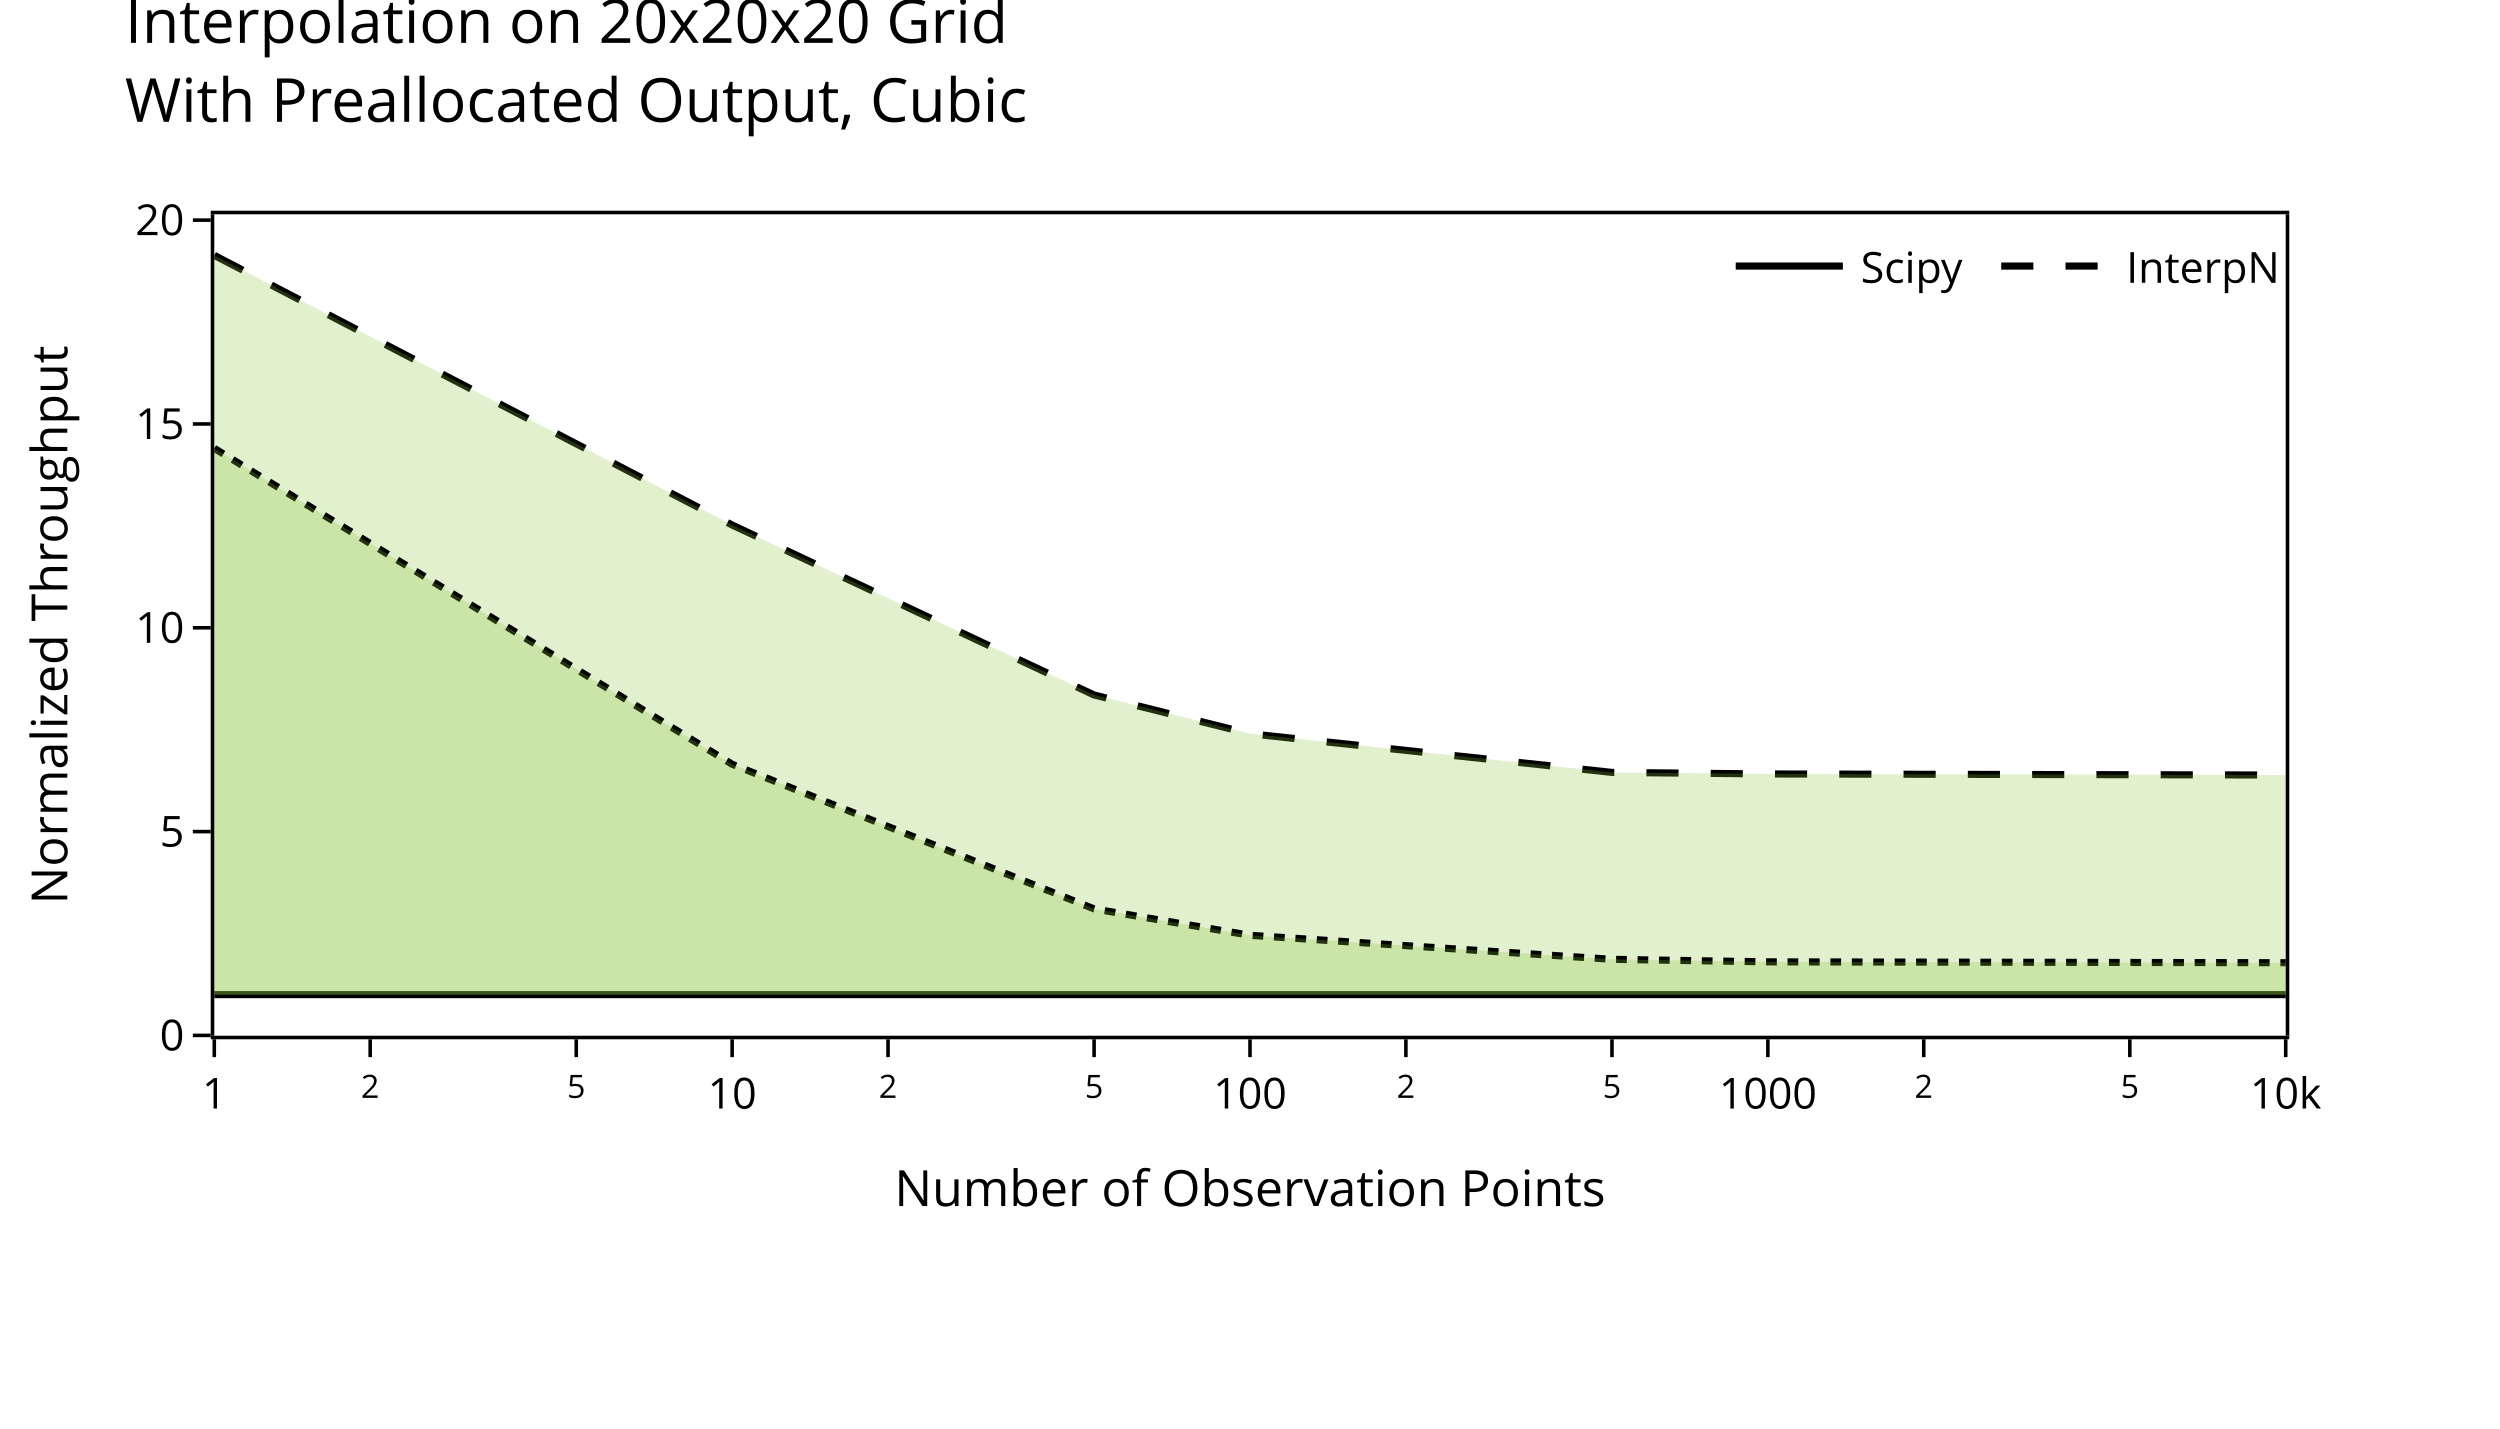
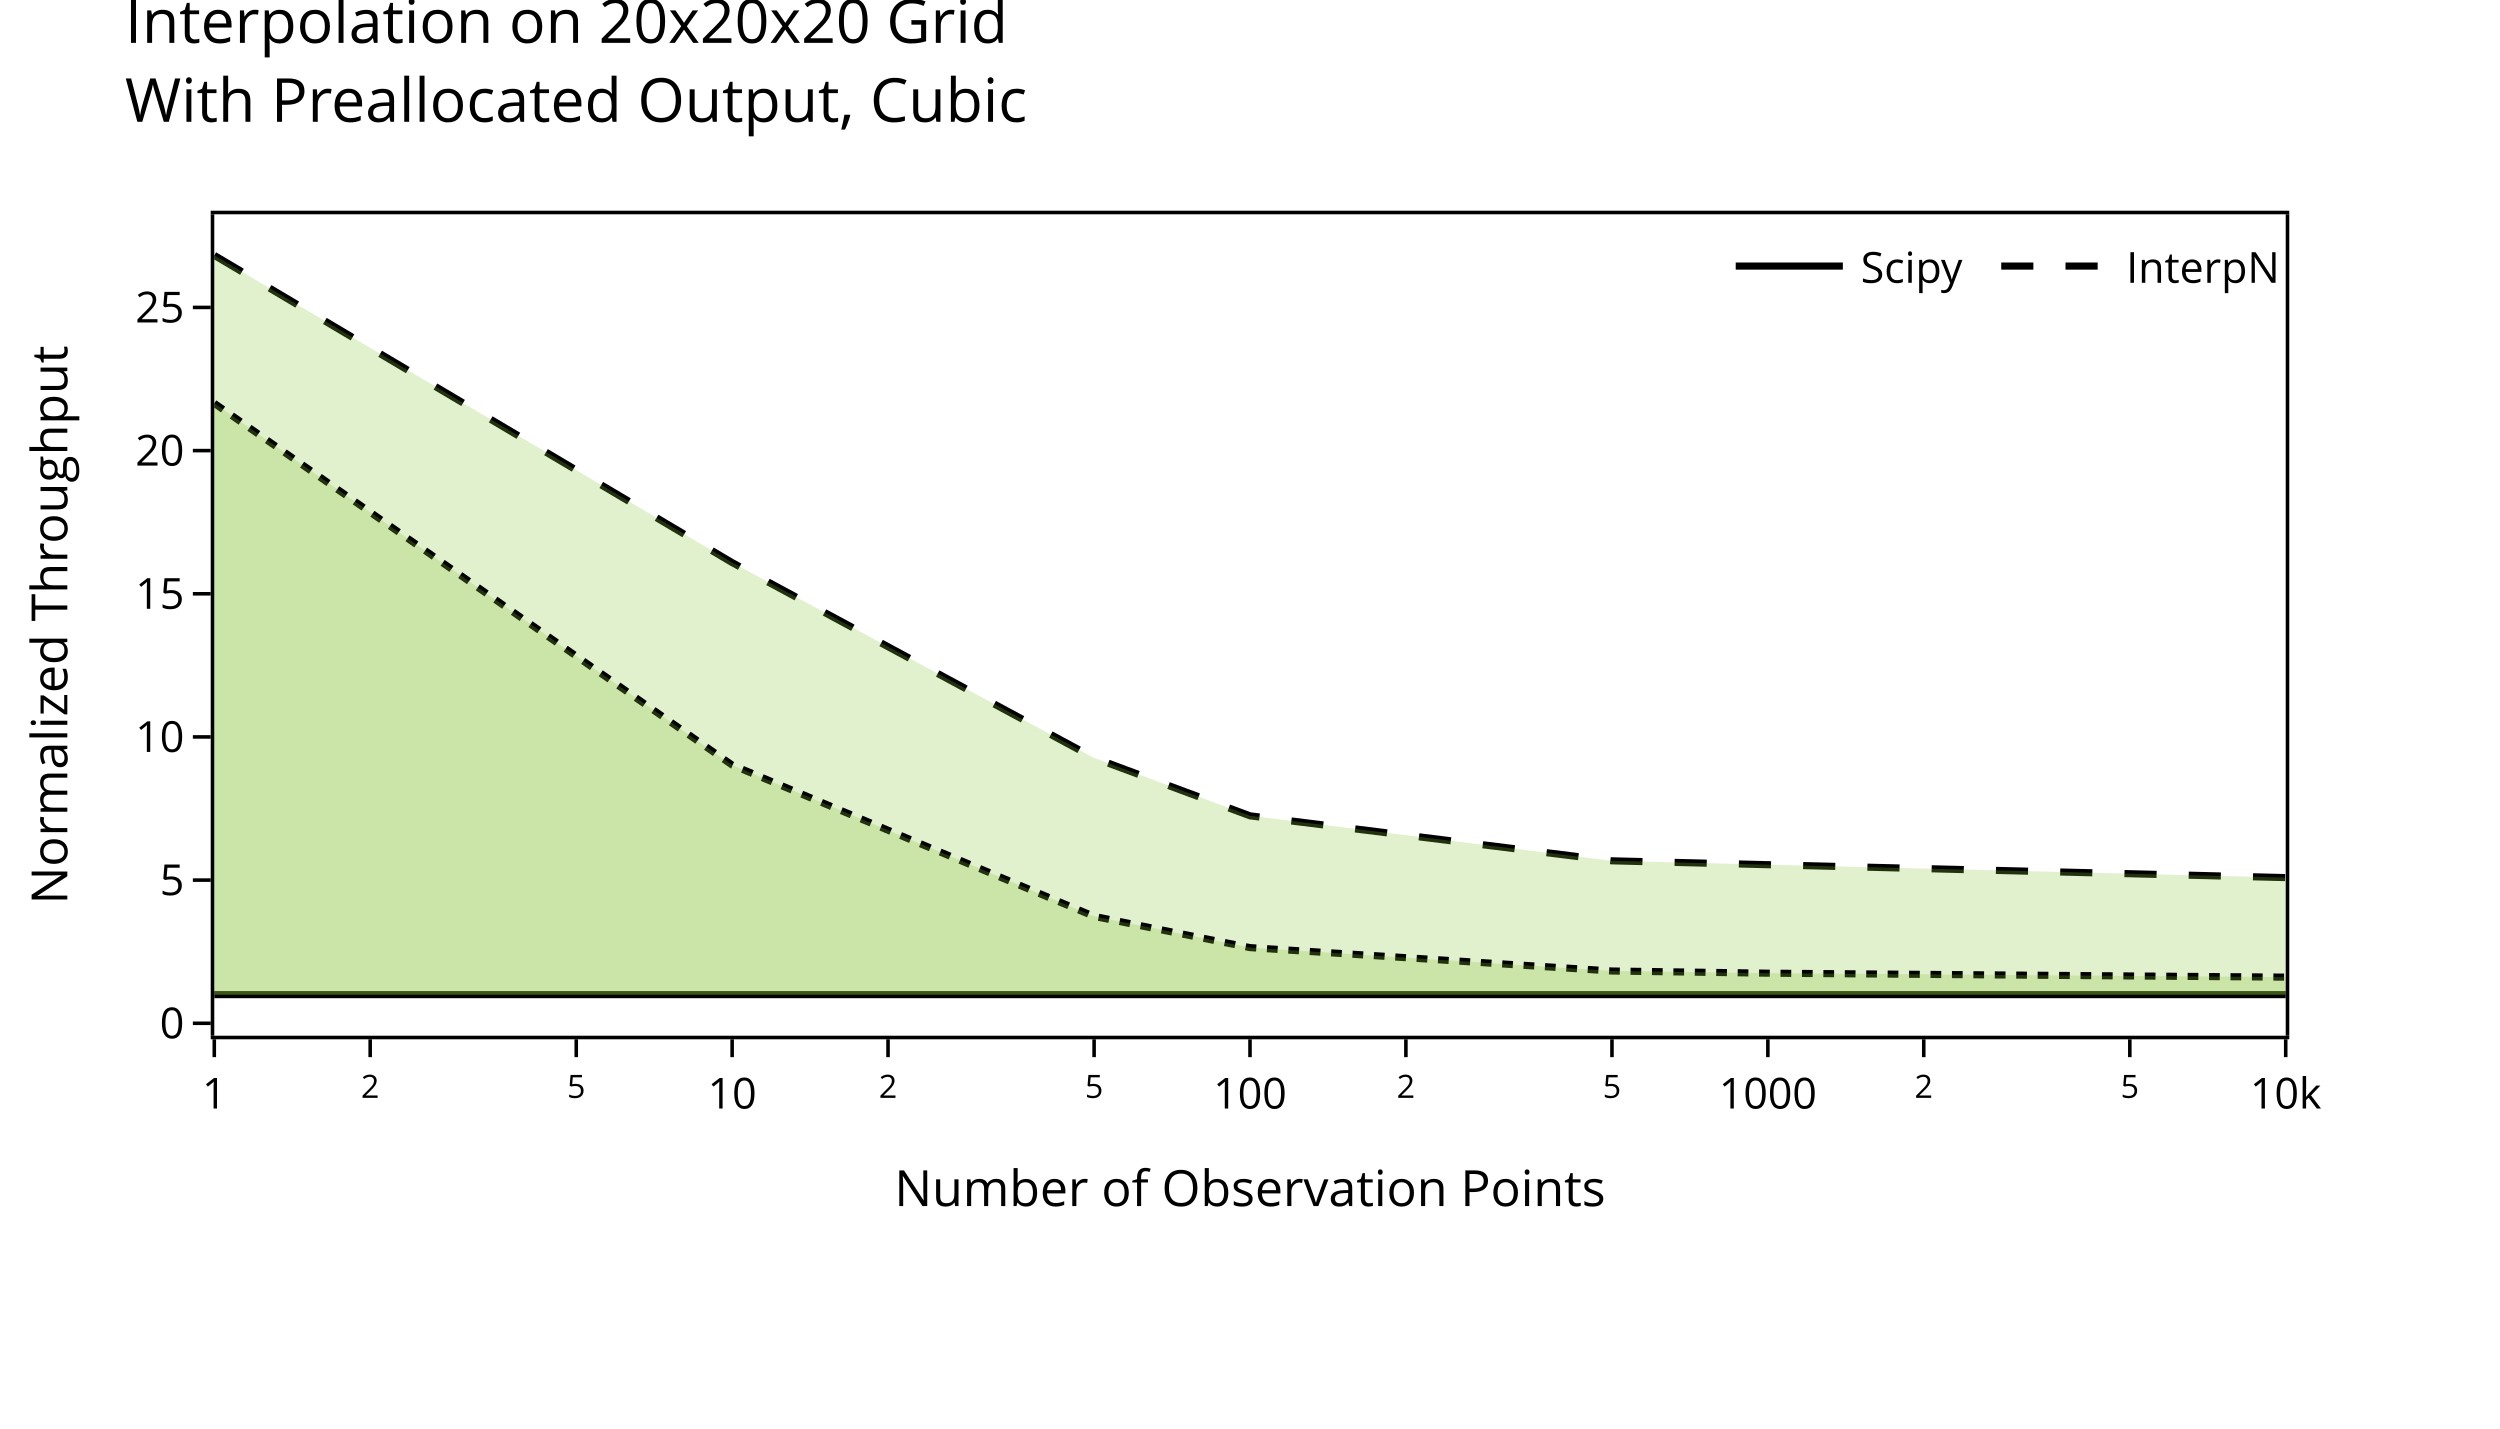
<svg xmlns="http://www.w3.org/2000/svg" class="main-svg" width="700" height="400" style="" viewBox="0 0 700 400">
  <rect x="0" y="0" width="700" height="400" style="fill: rgb(0, 0, 0); fill-opacity: 0;" />
-   <defs id="defs-842107">
+   <defs id="defs-3ebbe2">
    <g class="clips">
-       <clipPath id="clip842107xyplot" class="plotclip">
+       <clipPath id="clip3ebbe2xyplot" class="plotclip">
        <rect width="580" height="230" />
      </clipPath>
-       <clipPath class="axesclip" id="clip842107x">
+       <clipPath class="axesclip" id="clip3ebbe2x">
        <rect x="60" y="0" width="580" height="400" />
      </clipPath>
-       <clipPath class="axesclip" id="clip842107y">
+       <clipPath class="axesclip" id="clip3ebbe2y">
        <rect x="0" y="60" width="700" height="230" />
      </clipPath>
-       <clipPath class="axesclip" id="clip842107xy">
+       <clipPath class="axesclip" id="clip3ebbe2xy">
        <rect x="60" y="60" width="580" height="230" />
      </clipPath>
    </g>
    <g class="gradients" />
    <g class="patterns" />
  </defs>
  <g class="bglayer">
    <rect class="bg" x="60" y="60" width="580" height="230" style="fill: rgb(0, 0, 0); fill-opacity: 0; stroke-width: 0;" />
  </g>
  <g class="layer-below">
    <g class="imagelayer" />
    <g class="shapelayer" />
  </g>
  <g class="cartesianlayer">
    <g class="subplot xy">
      <g class="layer-subplot">
        <g class="shapelayer" />
        <g class="imagelayer" />
      </g>
      <g class="minor-gridlayer">
        <g class="x" />
        <g class="y" />
      </g>
      <g class="gridlayer">
        <g class="x" />
        <g class="y" />
      </g>
      <g class="zerolinelayer" />
      <g class="layer-between">
        <g class="shapelayer" />
        <g class="imagelayer" />
      </g>
      <path class="xlines-below" />
      <path class="ylines-below" />
      <g class="overlines-below" />
      <g class="xaxislayer-below" />
      <g class="yaxislayer-below" />
      <g class="overaxes-below" />
      <g class="overplot">
-         <g class="xy" transform="translate(60,60)" clip-path="url(#clip842107xyplot)">
+         <g class="xy" transform="translate(60,60)" clip-path="url(#clip3ebbe2xyplot)">
          <g class="scatterlayer mlayer">
-             <g class="trace scatter traced653d8" style="stroke-miterlimit: 2; opacity: 1;">
+             <g class="trace scatter tracea18b52" style="stroke-miterlimit: 2; opacity: 1;">
              <g class="fills" />
              <g class="errorbars" />
              <g class="lines">
                <path class="js-line" d="M0,218.5L580,218.5" style="vector-effect: none; fill: none; stroke: rgb(0, 0, 0); stroke-opacity: 1; stroke-width: 2px; opacity: 1;" />
              </g>
              <g class="points" />
              <g class="text" />
            </g>
-             <g class="trace scatter trace76f0de" style="stroke-miterlimit: 2; opacity: 1;">
+             <g class="trace scatter tracec6a259" style="stroke-miterlimit: 2; opacity: 1;">
              <g class="fills" />
              <g class="errorbars" />
              <g class="lines">
-                 <path class="js-line" d="M0,11.5L145,87L246.35,134.6L290,145.45L391.35,156.27L435,156.71L580,157.01" style="vector-effect: none; fill: none; stroke: rgb(0, 0, 0); stroke-opacity: 1; stroke-dasharray: 9px, 9px; stroke-width: 2px; opacity: 1;" />
-               </g>
-               <g class="points" />
-               <g class="text" />
-             </g>
-             <g class="trace scatter trace9d8d02" style="stroke-miterlimit: 2; opacity: 1;">
+                 <path class="js-line" d="M0,11.5L145,97.53L246.35,152.22L290,168.43L391.35,181.03L580,185.73" style="vector-effect: none; fill: none; stroke: rgb(0, 0, 0); stroke-opacity: 1; stroke-dasharray: 9px, 9px; stroke-width: 2px; opacity: 1;" />
+               </g>
+               <g class="points" />
+               <g class="text" />
+             </g>
+             <g class="trace scatter trace1dd2a8" style="stroke-miterlimit: 2; opacity: 1;">
              <g class="fills">
                <g>
-                   <path class="js-fill" d="M0,11.5L145,87L246.35,134.6L290,145.45L391.35,156.27L435,156.71L580,157.01L580,218.5L435,218.5L0,218.5Z" style="fill: rgb(139, 196, 59); fill-opacity: 0.25; stroke-width: 0;" />
+                   <path class="js-fill" d="M0,11.5L145,97.53L246.35,152.22L290,168.43L391.35,181.03L580,185.73L580,218.5L0,218.5Z" style="fill: rgb(139, 196, 59); fill-opacity: 0.25; stroke-width: 0;" />
                </g>
              </g>
              <g class="errorbars" />
              <g class="lines">
-                 <path class="js-line" d="M0,11.5L145,87L246.35,134.6L290,145.45L391.35,156.27L435,156.71L580,157.01L580,218.5L435,218.5L0,218.5" style="vector-effect: none; fill: none; stroke: rgb(0, 204, 150); stroke-opacity: 1; stroke-width: 0px; opacity: 1;" />
-               </g>
-               <g class="points" />
-               <g class="text" />
-             </g>
-             <g class="trace scatter traced977ce" style="stroke-miterlimit: 2; opacity: 1;">
+                 <path class="js-line" d="M0,11.5L145,97.53L246.35,152.22L290,168.43L391.35,181.03L580,185.73L580,218.5L0,218.5" style="vector-effect: none; fill: none; stroke: rgb(0, 204, 150); stroke-opacity: 1; stroke-width: 0px; opacity: 1;" />
+               </g>
+               <g class="points" />
+               <g class="text" />
+             </g>
+             <g class="trace scatter tracedcc61e" style="stroke-miterlimit: 2; opacity: 1;">
              <g class="fills" />
              <g class="errorbars" />
              <g class="lines">
-                 <path class="js-line" d="M0,65.54L145,153.99L246.35,194.49L290,201.88L391.35,208.61L435,209.32L580,209.56" style="vector-effect: none; fill: none; stroke: rgb(0, 0, 0); stroke-opacity: 1; stroke-dasharray: 3px, 3px; stroke-width: 2px; opacity: 1;" />
-               </g>
-               <g class="points" />
-               <g class="text" />
-             </g>
-             <g class="trace scatter tracec492bc" style="stroke-miterlimit: 2; opacity: 1;">
+                 <path class="js-line" d="M0,52.93L145,154.21L246.35,196.59L290,205.33L391.35,211.88L435,212.49L580,213.6" style="vector-effect: none; fill: none; stroke: rgb(0, 0, 0); stroke-opacity: 1; stroke-dasharray: 3px, 3px; stroke-width: 2px; opacity: 1;" />
+               </g>
+               <g class="points" />
+               <g class="text" />
+             </g>
+             <g class="trace scatter trace2694f0" style="stroke-miterlimit: 2; opacity: 1;">
              <g class="fills">
                <g>
-                   <path class="js-fill" d="M0,65.54L145,153.99L246.35,194.49L290,201.88L391.35,208.61L435,209.32L580,209.56L580,218.5L435,218.5L0,218.5Z" style="fill: rgb(139, 196, 59); fill-opacity: 0.25; stroke-width: 0;" />
+                   <path class="js-fill" d="M0,52.93L145,154.21L246.35,196.59L290,205.33L391.35,211.88L435,212.49L580,213.6L580,218.5L435,218.5L0,218.5Z" style="fill: rgb(139, 196, 59); fill-opacity: 0.25; stroke-width: 0;" />
                </g>
              </g>
              <g class="errorbars" />
              <g class="lines">
-                 <path class="js-line" d="M0,65.54L145,153.99L246.35,194.49L290,201.88L391.35,208.61L435,209.32L580,209.56L580,218.5L435,218.5L0,218.5" style="vector-effect: none; fill: none; stroke: rgb(255, 161, 90); stroke-opacity: 1; stroke-width: 0px; opacity: 1;" />
+                 <path class="js-line" d="M0,52.93L145,154.21L246.35,196.59L290,205.33L391.35,211.88L435,212.49L580,213.6L580,218.5L435,218.5L0,218.5" style="vector-effect: none; fill: none; stroke: rgb(255, 161, 90); stroke-opacity: 1; stroke-width: 0px; opacity: 1;" />
              </g>
              <g class="points" />
              <g class="text" />
            </g>
          </g>
        </g>
      </g>
      <path class="xlines-above crisp" d="M59,290.5H641M59,59.5H641" style="fill: none; stroke-width: 1px; stroke: rgb(0, 0, 0); stroke-opacity: 1;" />
      <path class="ylines-above crisp" d="M59.5,60V290M640.5,60V290" style="fill: none; stroke-width: 1px; stroke: rgb(0, 0, 0); stroke-opacity: 1;" />
      <g class="overlines-above" />
      <g class="xaxislayer-above">
        <path class="xtick ticks crisp" d="M0,291v5" transform="translate(60,0)" style="stroke: rgb(0, 0, 0); stroke-opacity: 1; stroke-width: 1px;" />
        <path class="xtick ticks crisp" d="M0,291v5" transform="translate(103.65,0)" style="stroke: rgb(0, 0, 0); stroke-opacity: 1; stroke-width: 1px;" />
        <path class="xtick ticks crisp" d="M0,291v5" transform="translate(161.35,0)" style="stroke: rgb(0, 0, 0); stroke-opacity: 1; stroke-width: 1px;" />
        <path class="xtick ticks crisp" d="M0,291v5" transform="translate(205,0)" style="stroke: rgb(0, 0, 0); stroke-opacity: 1; stroke-width: 1px;" />
        <path class="xtick ticks crisp" d="M0,291v5" transform="translate(248.65,0)" style="stroke: rgb(0, 0, 0); stroke-opacity: 1; stroke-width: 1px;" />
        <path class="xtick ticks crisp" d="M0,291v5" transform="translate(306.35,0)" style="stroke: rgb(0, 0, 0); stroke-opacity: 1; stroke-width: 1px;" />
        <path class="xtick ticks crisp" d="M0,291v5" transform="translate(350,0)" style="stroke: rgb(0, 0, 0); stroke-opacity: 1; stroke-width: 1px;" />
        <path class="xtick ticks crisp" d="M0,291v5" transform="translate(393.65,0)" style="stroke: rgb(0, 0, 0); stroke-opacity: 1; stroke-width: 1px;" />
        <path class="xtick ticks crisp" d="M0,291v5" transform="translate(451.35,0)" style="stroke: rgb(0, 0, 0); stroke-opacity: 1; stroke-width: 1px;" />
        <path class="xtick ticks crisp" d="M0,291v5" transform="translate(495,0)" style="stroke: rgb(0, 0, 0); stroke-opacity: 1; stroke-width: 1px;" />
        <path class="xtick ticks crisp" d="M0,291v5" transform="translate(538.65,0)" style="stroke: rgb(0, 0, 0); stroke-opacity: 1; stroke-width: 1px;" />
        <path class="xtick ticks crisp" d="M0,291v5" transform="translate(596.35,0)" style="stroke: rgb(0, 0, 0); stroke-opacity: 1; stroke-width: 1px;" />
        <path class="xtick ticks crisp" d="M0,291v5" transform="translate(640,0)" style="stroke: rgb(0, 0, 0); stroke-opacity: 1; stroke-width: 1px;" />
        <g class="xtick">
          <text text-anchor="middle" x="0" y="310.4" transform="translate(60,0)" style="font-family: 'Open Sans', verdana, arial, sans-serif; font-size: 12px; fill: rgb(0, 0, 0); fill-opacity: 1; white-space: pre; opacity: 1;">1</text>
        </g>
        <g class="xtick">
          <text text-anchor="middle" x="0" y="307.4" style="font-family: 'Open Sans', verdana, arial, sans-serif; font-size: 9px; fill: rgb(0, 0, 0); fill-opacity: 1; white-space: pre; opacity: 1;" transform="translate(103.65,0)">2</text>
        </g>
        <g class="xtick">
          <text text-anchor="middle" x="0" y="307.4" style="font-family: 'Open Sans', verdana, arial, sans-serif; font-size: 9px; fill: rgb(0, 0, 0); fill-opacity: 1; white-space: pre; opacity: 1;" transform="translate(161.35,0)">5</text>
        </g>
        <g class="xtick">
          <text text-anchor="middle" x="0" y="310.4" style="font-family: 'Open Sans', verdana, arial, sans-serif; font-size: 12px; fill: rgb(0, 0, 0); fill-opacity: 1; white-space: pre; opacity: 1;" transform="translate(205,0)">10</text>
        </g>
        <g class="xtick">
          <text text-anchor="middle" x="0" y="307.4" style="font-family: 'Open Sans', verdana, arial, sans-serif; font-size: 9px; fill: rgb(0, 0, 0); fill-opacity: 1; white-space: pre; opacity: 1;" transform="translate(248.65,0)">2</text>
        </g>
        <g class="xtick">
          <text text-anchor="middle" x="0" y="307.4" style="font-family: 'Open Sans', verdana, arial, sans-serif; font-size: 9px; fill: rgb(0, 0, 0); fill-opacity: 1; white-space: pre; opacity: 1;" transform="translate(306.35,0)">5</text>
        </g>
        <g class="xtick">
          <text text-anchor="middle" x="0" y="310.4" style="font-family: 'Open Sans', verdana, arial, sans-serif; font-size: 12px; fill: rgb(0, 0, 0); fill-opacity: 1; white-space: pre; opacity: 1;" transform="translate(350,0)">100</text>
        </g>
        <g class="xtick">
          <text text-anchor="middle" x="0" y="307.4" style="font-family: 'Open Sans', verdana, arial, sans-serif; font-size: 9px; fill: rgb(0, 0, 0); fill-opacity: 1; white-space: pre; opacity: 1;" transform="translate(393.65,0)">2</text>
        </g>
        <g class="xtick">
          <text text-anchor="middle" x="0" y="307.4" style="font-family: 'Open Sans', verdana, arial, sans-serif; font-size: 9px; fill: rgb(0, 0, 0); fill-opacity: 1; white-space: pre; opacity: 1;" transform="translate(451.35,0)">5</text>
        </g>
        <g class="xtick">
          <text text-anchor="middle" x="0" y="310.4" style="font-family: 'Open Sans', verdana, arial, sans-serif; font-size: 12px; fill: rgb(0, 0, 0); fill-opacity: 1; white-space: pre; opacity: 1;" transform="translate(495,0)">1000</text>
        </g>
        <g class="xtick">
          <text text-anchor="middle" x="0" y="307.4" style="font-family: 'Open Sans', verdana, arial, sans-serif; font-size: 9px; fill: rgb(0, 0, 0); fill-opacity: 1; white-space: pre; opacity: 1;" transform="translate(538.65,0)">2</text>
        </g>
        <g class="xtick">
          <text text-anchor="middle" x="0" y="307.4" style="font-family: 'Open Sans', verdana, arial, sans-serif; font-size: 9px; fill: rgb(0, 0, 0); fill-opacity: 1; white-space: pre; opacity: 1;" transform="translate(596.35,0)">5</text>
        </g>
        <g class="xtick">
          <text text-anchor="middle" x="0" y="310.4" style="font-family: 'Open Sans', verdana, arial, sans-serif; font-size: 12px; fill: rgb(0, 0, 0); fill-opacity: 1; white-space: pre; opacity: 1;" transform="translate(640,0)">10k</text>
        </g>
      </g>
      <g class="yaxislayer-above">
-         <path class="ytick ticks crisp" d="M59,0h-5" transform="translate(0,289.91)" style="stroke: rgb(0, 0, 0); stroke-opacity: 1; stroke-width: 1px;" />
-         <path class="ytick ticks crisp" d="M59,0h-5" transform="translate(0,232.85)" style="stroke: rgb(0, 0, 0); stroke-opacity: 1; stroke-width: 1px;" />
-         <path class="ytick ticks crisp" d="M59,0h-5" transform="translate(0,175.78)" style="stroke: rgb(0, 0, 0); stroke-opacity: 1; stroke-width: 1px;" />
-         <path class="ytick ticks crisp" d="M59,0h-5" transform="translate(0,118.71)" style="stroke: rgb(0, 0, 0); stroke-opacity: 1; stroke-width: 1px;" />
-         <path class="ytick ticks crisp" d="M59,0h-5" transform="translate(0,61.64)" style="stroke: rgb(0, 0, 0); stroke-opacity: 1; stroke-width: 1px;" />
-         <g class="ytick">
-           <text text-anchor="end" x="51.6" y="4.2" transform="translate(0,289.91)" style="font-family: 'Open Sans', verdana, arial, sans-serif; font-size: 12px; fill: rgb(0, 0, 0); fill-opacity: 1; white-space: pre; opacity: 1;">0</text>
-         </g>
-         <g class="ytick">
-           <text text-anchor="end" x="51.6" y="4.2" style="font-family: 'Open Sans', verdana, arial, sans-serif; font-size: 12px; fill: rgb(0, 0, 0); fill-opacity: 1; white-space: pre; opacity: 1;" transform="translate(0,232.85)">5</text>
-         </g>
-         <g class="ytick">
-           <text text-anchor="end" x="51.6" y="4.2" style="font-family: 'Open Sans', verdana, arial, sans-serif; font-size: 12px; fill: rgb(0, 0, 0); fill-opacity: 1; white-space: pre; opacity: 1;" transform="translate(0,175.78)">10</text>
-         </g>
-         <g class="ytick">
-           <text text-anchor="end" x="51.6" y="4.2" style="font-family: 'Open Sans', verdana, arial, sans-serif; font-size: 12px; fill: rgb(0, 0, 0); fill-opacity: 1; white-space: pre; opacity: 1;" transform="translate(0,118.71)">15</text>
-         </g>
-         <g class="ytick">
-           <text text-anchor="end" x="51.6" y="4.2" style="font-family: 'Open Sans', verdana, arial, sans-serif; font-size: 12px; fill: rgb(0, 0, 0); fill-opacity: 1; white-space: pre; opacity: 1;" transform="translate(0,61.64)">20</text>
+         <path class="ytick ticks crisp" d="M59,0h-5" transform="translate(0,286.52)" style="stroke: rgb(0, 0, 0); stroke-opacity: 1; stroke-width: 1px;" />
+         <path class="ytick ticks crisp" d="M59,0h-5" transform="translate(0,246.43)" style="stroke: rgb(0, 0, 0); stroke-opacity: 1; stroke-width: 1px;" />
+         <path class="ytick ticks crisp" d="M59,0h-5" transform="translate(0,206.34)" style="stroke: rgb(0, 0, 0); stroke-opacity: 1; stroke-width: 1px;" />
+         <path class="ytick ticks crisp" d="M59,0h-5" transform="translate(0,166.26)" style="stroke: rgb(0, 0, 0); stroke-opacity: 1; stroke-width: 1px;" />
+         <path class="ytick ticks crisp" d="M59,0h-5" transform="translate(0,126.17)" style="stroke: rgb(0, 0, 0); stroke-opacity: 1; stroke-width: 1px;" />
+         <path class="ytick ticks crisp" d="M59,0h-5" transform="translate(0,86.08)" style="stroke: rgb(0, 0, 0); stroke-opacity: 1; stroke-width: 1px;" />
+         <g class="ytick">
+           <text text-anchor="end" x="51.6" y="4.2" transform="translate(0,286.52)" style="font-family: 'Open Sans', verdana, arial, sans-serif; font-size: 12px; fill: rgb(0, 0, 0); fill-opacity: 1; white-space: pre; opacity: 1;">0</text>
+         </g>
+         <g class="ytick">
+           <text text-anchor="end" x="51.6" y="4.2" style="font-family: 'Open Sans', verdana, arial, sans-serif; font-size: 12px; fill: rgb(0, 0, 0); fill-opacity: 1; white-space: pre; opacity: 1;" transform="translate(0,246.43)">5</text>
+         </g>
+         <g class="ytick">
+           <text text-anchor="end" x="51.6" y="4.2" style="font-family: 'Open Sans', verdana, arial, sans-serif; font-size: 12px; fill: rgb(0, 0, 0); fill-opacity: 1; white-space: pre; opacity: 1;" transform="translate(0,206.34)">10</text>
+         </g>
+         <g class="ytick">
+           <text text-anchor="end" x="51.6" y="4.2" style="font-family: 'Open Sans', verdana, arial, sans-serif; font-size: 12px; fill: rgb(0, 0, 0); fill-opacity: 1; white-space: pre; opacity: 1;" transform="translate(0,166.26)">15</text>
+         </g>
+         <g class="ytick">
+           <text text-anchor="end" x="51.6" y="4.2" style="font-family: 'Open Sans', verdana, arial, sans-serif; font-size: 12px; fill: rgb(0, 0, 0); fill-opacity: 1; white-space: pre; opacity: 1;" transform="translate(0,126.17)">20</text>
+         </g>
+         <g class="ytick">
+           <text text-anchor="end" x="51.6" y="4.2" style="font-family: 'Open Sans', verdana, arial, sans-serif; font-size: 12px; fill: rgb(0, 0, 0); fill-opacity: 1; white-space: pre; opacity: 1;" transform="translate(0,86.08)">25</text>
        </g>
      </g>
      <g class="overaxes-above" />
    </g>
  </g>
  <g class="polarlayer" />
  <g class="smithlayer" />
  <g class="ternarylayer" />
  <g class="geolayer" />
  <g class="funnelarealayer" />
  <g class="pielayer" />
  <g class="iciclelayer" />
  <g class="treemaplayer" />
  <g class="sunburstlayer" />
  <g class="glimages" />
-   <defs id="topdefs-842107">
+   <defs id="topdefs-3ebbe2">
    <g class="clips" />
-     <clipPath id="legend842107">
+     <clipPath id="legend3ebbe2">
      <rect width="159" height="29" x="0" y="0" />
    </clipPath>
  </defs>
  <g class="layer-above">
    <g class="imagelayer" />
    <g class="shapelayer" />
  </g>
  <g class="infolayer">
    <g class="legend" pointer-events="all" transform="translate(481,60)">
      <rect class="bg" shape-rendering="crispEdges" width="159" height="29" x="0" y="0" style="stroke: rgb(68, 68, 68); stroke-opacity: 1; fill: rgb(0, 0, 0); fill-opacity: 0; stroke-width: 0px;" />
-       <g class="scrollbox" transform="" clip-path="url(#legend842107)">
+       <g class="scrollbox" transform="" clip-path="url(#legend3ebbe2)">
        <g class="groups">
          <g class="traces" transform="translate(0,14.5)" style="opacity: 1;">
            <text class="legendtext" text-anchor="start" x="40" y="4.68" style="font-family: 'Open Sans', verdana, arial, sans-serif; font-size: 12px; fill: rgb(0, 0, 0); fill-opacity: 1; white-space: pre;">Scipy</text>
            <g class="layers" style="opacity: 1;">
              <g class="legendfill" />
              <g class="legendlines">
                <path class="js-line" d="M5,0h30" style="fill: none; stroke: rgb(0, 0, 0); stroke-opacity: 1; stroke-width: 2px;" />
              </g>
              <g class="legendsymbols">
                <g class="legendpoints" />
              </g>
            </g>
            <rect class="legendtoggle" x="0" y="-9.5" width="71.844" height="19" style="fill: rgb(0, 0, 0); fill-opacity: 0;" />
          </g>
          <g class="traces" transform="translate(74.34375,14.5)" style="opacity: 1;">
            <text class="legendtext" text-anchor="start" x="40" y="4.68" style="font-family: 'Open Sans', verdana, arial, sans-serif; font-size: 12px; fill: rgb(0, 0, 0); fill-opacity: 1; white-space: pre;">InterpN</text>
            <g class="layers" style="opacity: 1;">
              <g class="legendfill" />
              <g class="legendlines">
                <path class="js-line" d="M5,0h30" style="fill: none; stroke: rgb(0, 0, 0); stroke-opacity: 1; stroke-dasharray: 9px, 9px; stroke-width: 2px;" />
              </g>
              <g class="legendsymbols">
                <g class="legendpoints" />
              </g>
            </g>
            <rect class="legendtoggle" x="0" y="-9.5" width="81.859" height="19" style="fill: rgb(0, 0, 0); fill-opacity: 0;" />
          </g>
        </g>
      </g>
      <rect class="scrollbar" rx="20" ry="3" width="0" height="0" x="0" y="0" style="fill: rgb(128, 139, 164); fill-opacity: 1;" />
    </g>
    <g class="g-gtitle">
      <text class="gtitle" x="35" y="12" text-anchor="start" dy="0.7em" style="opacity: 1; font-family: 'Open Sans', verdana, arial, sans-serif; font-size: 17px; fill: rgb(0, 0, 0); fill-opacity: 1; white-space: pre;">
        <tspan class="line" dy="0em" x="35" y="12">Interpolation on 20x20x20 Grid</tspan>
        <tspan class="line" dy="1.3em" x="35" y="12">With Preallocated Output, Cubic</tspan>
      </text>
    </g>
    <g class="g-xtitle">
      <text class="xtitle" x="350" y="337.706" text-anchor="middle" style="opacity: 1; font-family: 'Open Sans', verdana, arial, sans-serif; font-size: 14px; fill: rgb(0, 0, 0); fill-opacity: 1; white-space: pre;">Number of Observation Points</text>
    </g>
    <g class="g-ytitle">
      <text class="ytitle" transform="rotate(-90,18.85,175)" x="18.85" y="175" text-anchor="middle" style="opacity: 1; font-family: 'Open Sans', verdana, arial, sans-serif; font-size: 14px; fill: rgb(0, 0, 0); fill-opacity: 1; white-space: pre;">Normalized Throughput</text>
    </g>
  </g>
</svg>
